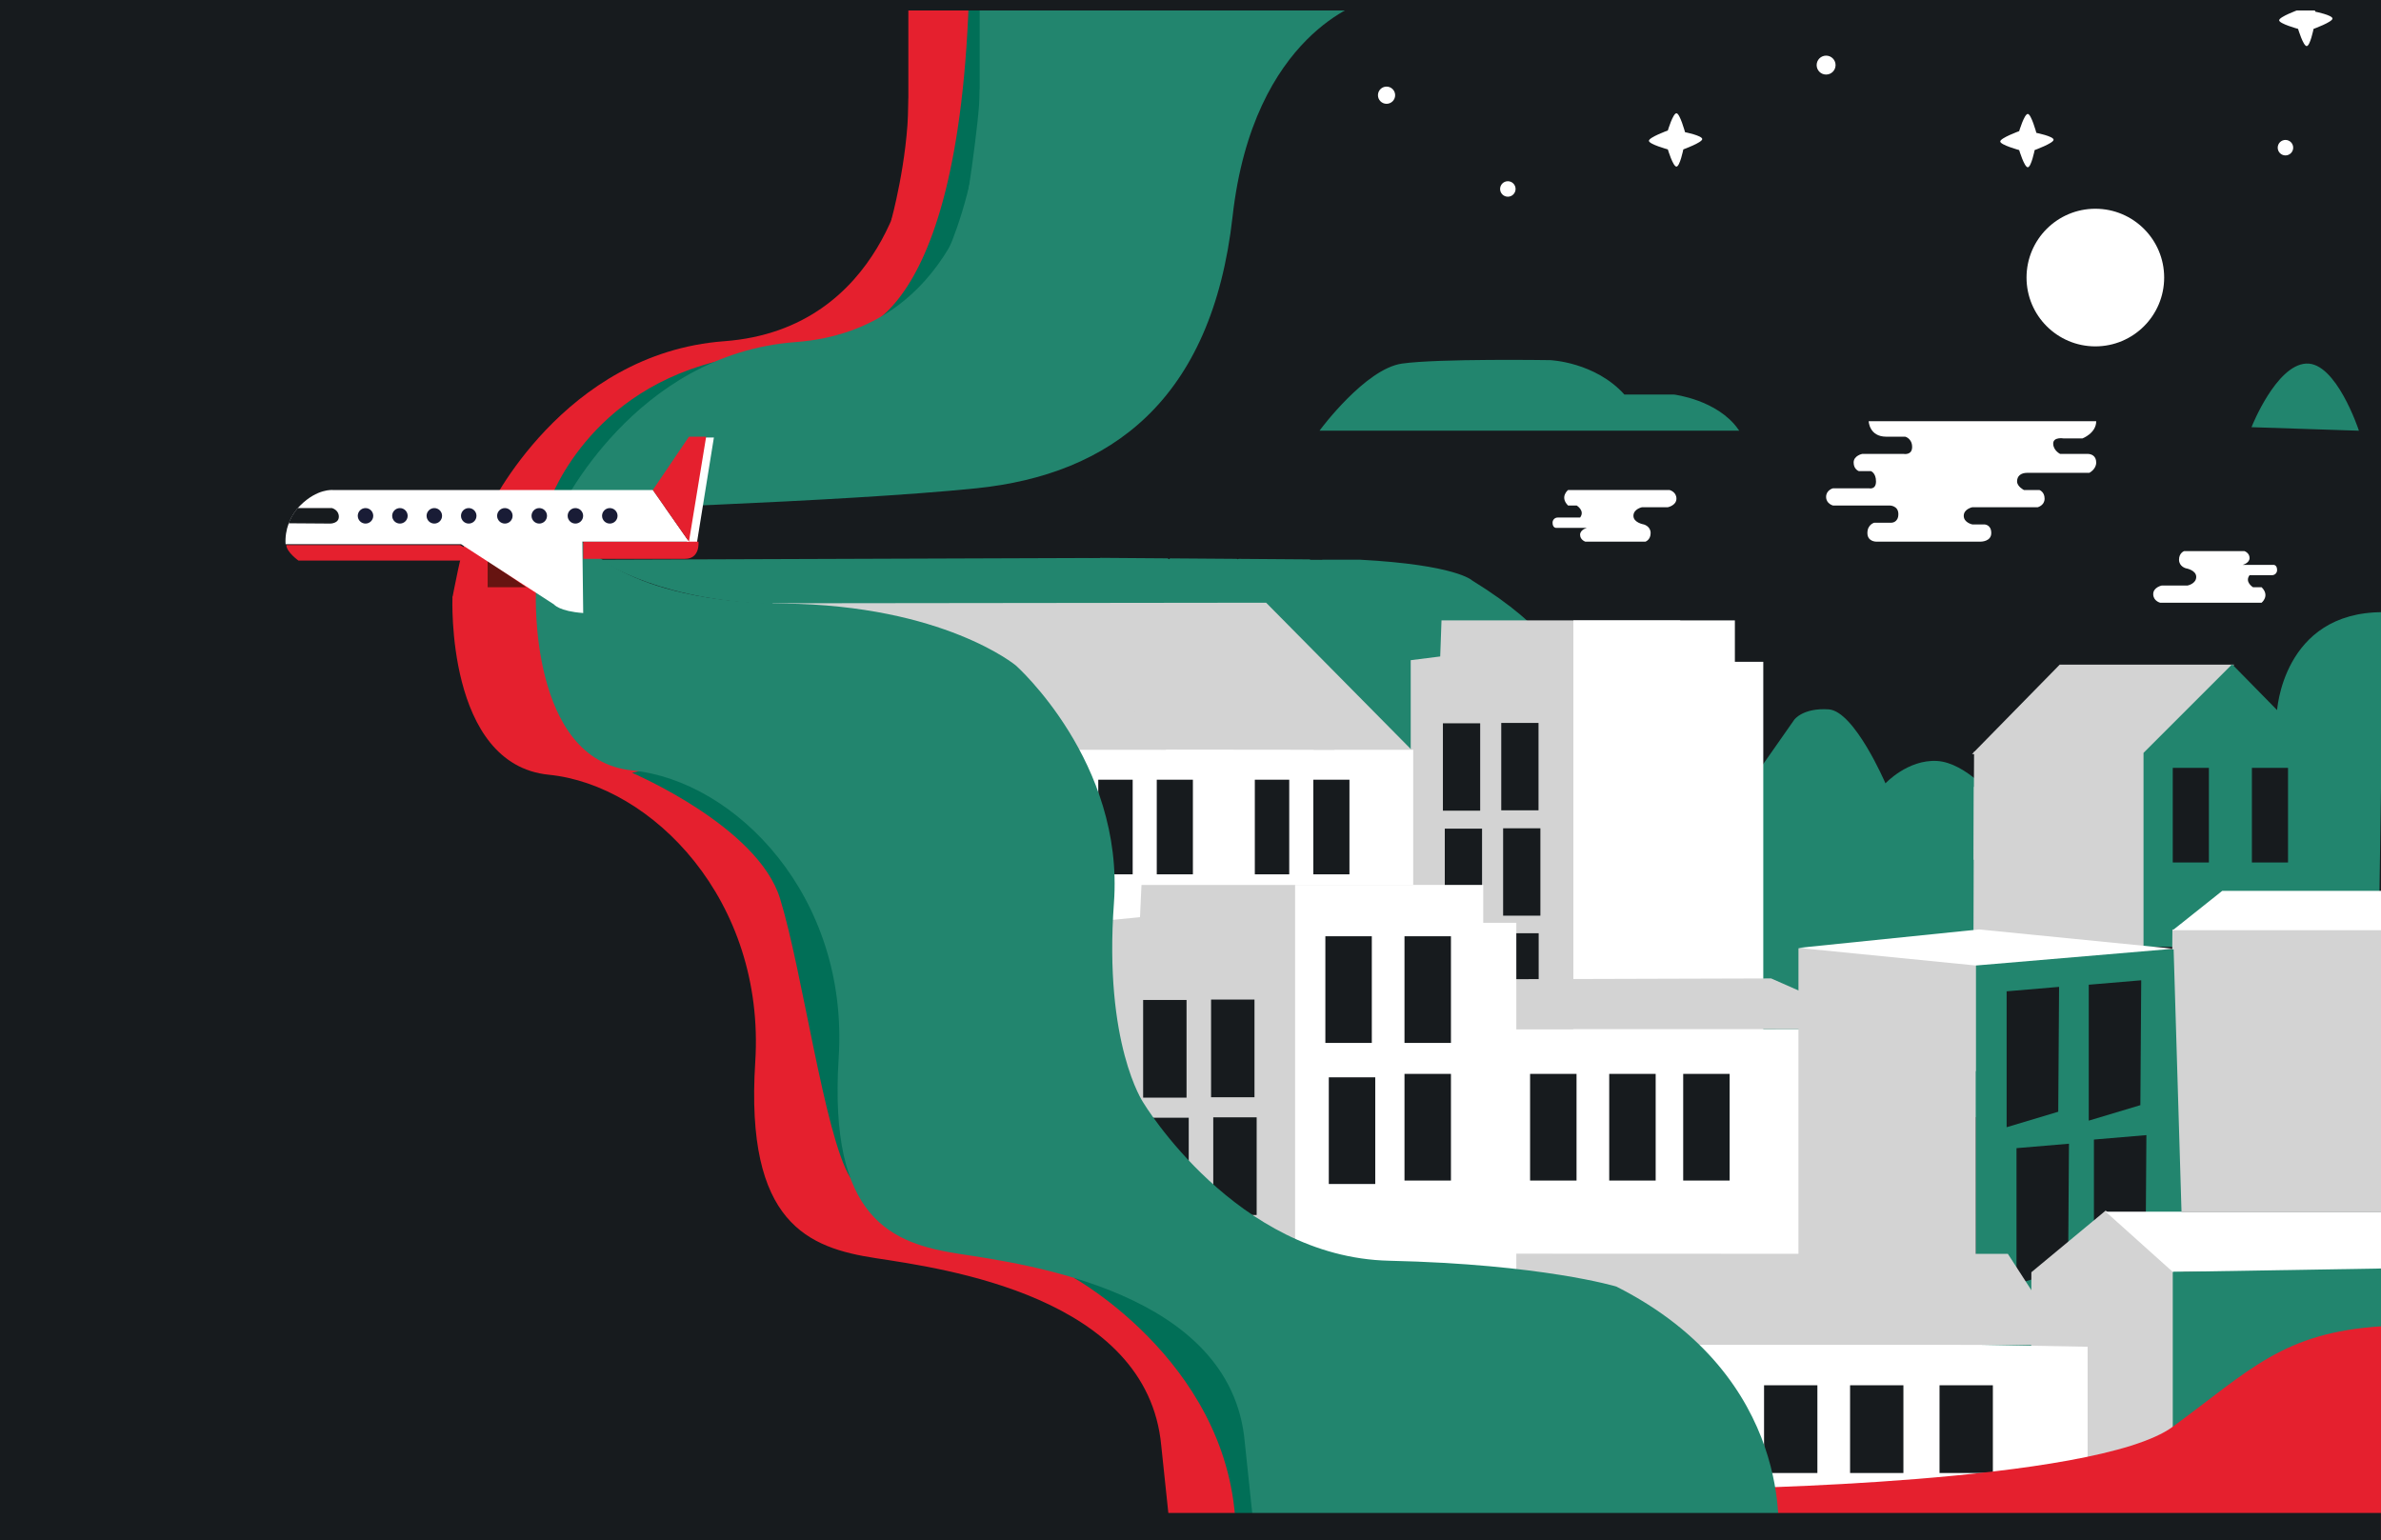
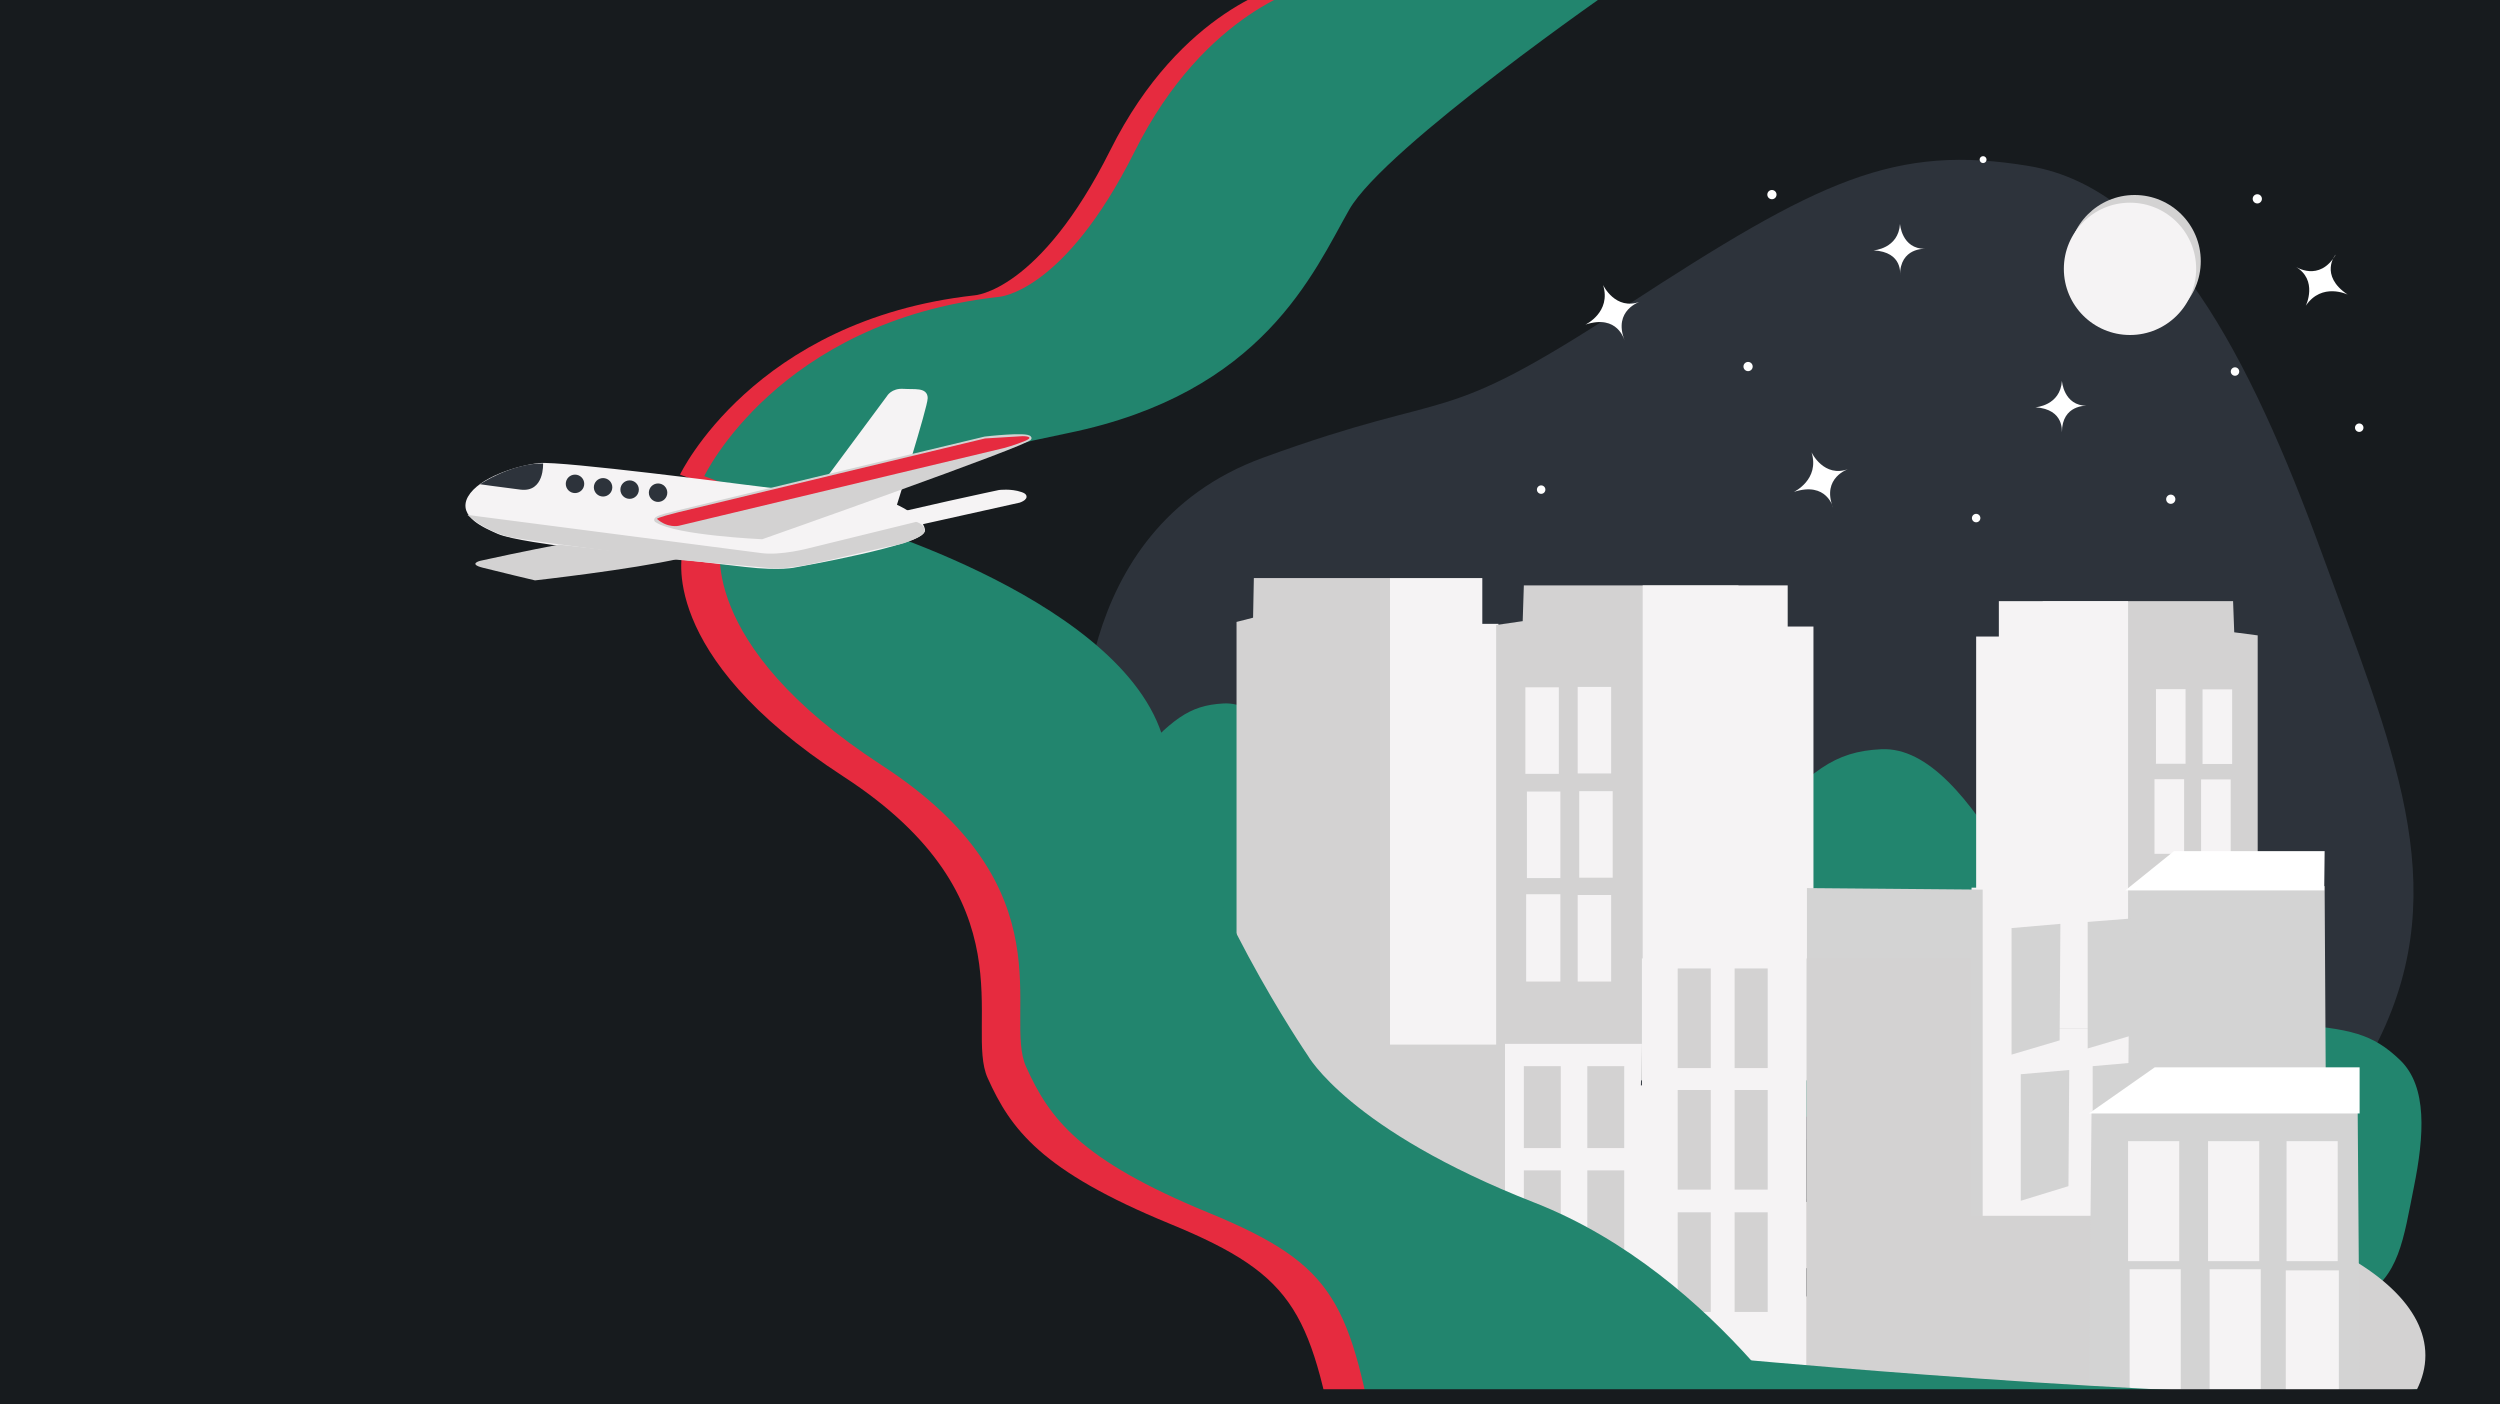
- <svg xmlns="http://www.w3.org/2000/svg" id="Laag_1" data-name="Laag 1" viewBox="0 0 1384 895">
-   <defs>
-     <style>.cls-1,.cls-3{fill:#22856e;}.cls-10,.cls-2{fill:#171b1e;}.cls-3{stroke:#22856e;}.cls-10,.cls-3,.cls-8,.cls-9{stroke-miterlimit:10;}.cls-4,.cls-8{fill:#d3d3d3;}.cls-5,.cls-9{fill:#fff;}.cls-6{fill:#e5202e;}.cls-7{fill:#016f57;}.cls-8{stroke:#d3d3d3;}.cls-9{stroke:#fff;}.cls-10{stroke:#171b1e;}.cls-11{fill:#661411;}.cls-12{fill:#191c36;}</style>
-   </defs>
-   <path class="cls-1" d="M721,60.34s-.89,21.78,52.56,21.39S1122,81.34,1122,81.34s32-37.32,98-38.16,89,42.16,89,42.16h73v76h-79s-10.5-70.5-80.5-71.5-83,72-83,72-401-3.48-447,10.76Z" />
-   <rect class="cls-2" width="1384.46" height="896.84" />
-   <path class="cls-1" d="M1004.46,473.34l38.5-55s5-7,20-6,33,43,33,43,13-14,30-13,34,22,34,22V650.53L987,633.34Z" />
-   <path class="cls-3" d="M350.78,325.84s33.68,24,104.68,25,281,0,281,0l86,87,31-32v-19l53-1s-4-19-51-48c0,0-9-9-65-12h-29l-21-20-21,20-20-20-20,20-20-20-20,19Z" />
-   <polygon class="cls-4" points="820 383.75 820 651.23 976.64 651.23 976.64 388.48 976.64 385.31 976.64 360.62 837.9 360.62 837.15 381.59 820 383.75" />
-   <polygon class="cls-5" points="914.55 360.62 1008.43 360.62 1008.43 384.69 1024.94 384.69 1024.94 651.23 914.55 651.23 914.55 360.62" />
-   <rect class="cls-2" x="838.72" y="420.44" width="21.66" height="50.79" />
-   <rect class="cls-2" x="872.63" y="420.23" width="21.66" height="50.79" />
-   <rect class="cls-2" x="839.81" y="481.68" width="21.66" height="50.79" />
-   <rect class="cls-2" x="873.72" y="481.47" width="21.66" height="50.79" />
-   <rect class="cls-2" x="838.81" y="542.68" width="21.66" height="50.79" />
-   <rect class="cls-2" x="872.72" y="542.47" width="21.66" height="50.79" />
-   <path class="cls-3" d="M1324,413.85s3-57.51,61-57.51l-3,203.5-40-30.5Z" />
-   <path class="cls-5" d="M1086.21,244.84s.25,9,10.25,9h11s4,1,4,6-5,4-5,4h-24s-5,1-5,5,3,5,3,5h7s3,1,3,6-4,4-4,4h-21s-4,1-4,5,4,5,4,5h33s5,0,5,5-4,5-4,5h-10s-4,1-4,6,5,5,5,5h61s6,0,6-5-4-5-4-5h-7s-5-1-5-5,5-5,5-5h38s4-1,4-5-3-5-3-5h-9s-4-2-4-5,2-5,6-5h36s4-2,4-6-3-5-5-5h-16s-4-2-4-6,6-3,6-3h11s8-3,8-10Z" />
-   <path class="cls-5" d="M942.46,314.84h14s3-1,3-5-4-5-4-5-6-1-6-5,5-5,5-5h15s5-1,5-5-4-5-4-5h-59s-5,4,0,9h5s5,3,2,7h-13a2.94,2.94,0,0,0-3,3c0,3,2,3,2,3h18s-4,1-4,4,3,4,3,4Z" />
-   <path class="cls-5" d="M1283.6,320.34h-14s-3,1-3,5,4,5,4,5,6,1,6,5-5,5-5,5h-15s-5,1-5,5,4,5,4,5h59s5-4,0-9h-5s-5-3-2-7h13a2.94,2.94,0,0,0,3-3c0-3-2-3-2-3h-18s4-1,4-4-3-4-3-4Z" />
-   <circle class="cls-5" cx="1217.96" cy="161.34" r="40" />
-   <path class="cls-3" d="M768,249.84s26-35,47-38,86-2,86-2,26,1,43,20h29s25,3,37,20Z" />
-   <path class="cls-3" d="M1309.46,247.84s14-35,31-36,30,38,30,38Z" />
-   <path class="cls-5" d="M1173.68,76.23s3-10,5-10,5,11,5,11,10,2,10,4-11,6-11,6-2,10-4,10-5-10-5-10-11-3-11-5S1173.68,76.23,1173.68,76.23Z" />
-   <path class="cls-5" d="M1335.8,5.79s3-10,5-10,5,11,5,11,10,2,10,4-11,6-11,6-2,10-4,10-5-10-5-10-11-3-11-5S1335.8,5.79,1335.8,5.79Z" />
-   <circle class="cls-5" cx="805.96" cy="55.34" r="5" />
-   <circle class="cls-5" cx="1061.46" cy="37.84" r="5.5" />
-   <ellipse class="cls-2" cx="721.96" cy="427.84" rx="8" ry="8.5" />
-   <ellipse class="cls-2" cx="1072.96" cy="770.84" rx="8" ry="8.5" />
-   <ellipse class="cls-2" cx="999.96" cy="621.84" rx="8" ry="8.5" />
-   <rect class="cls-2" x="897.96" y="656.34" width="20" height="55" />
-   <rect class="cls-2" x="939.96" y="656.34" width="20" height="55" />
-   <rect class="cls-2" x="980.96" y="656.34" width="20" height="55" />
-   <rect class="cls-2" x="1017.96" y="656.34" width="20" height="55" />
-   <path class="cls-6" d="M284,296.34s43-91,137-98,107-103,107-103V.34H752s-65,18-77,125-71,150-149,158S284,296.34,284,296.34Z" />
-   <path class="cls-6" d="M518,128.25s9.58-34.51,10-67.76,13.43,20.74,13.43,20.74l-14,52Z" />
-   <path class="cls-7" d="M486.77,194.69S555.92,203.44,563.15.34l21.06,1.3S605.15,178.15,486.77,194.69Z" />
-   <path class="cls-7" d="M318,295.17s19.58-64.48,97-84.71-15.57,56.77-15.57,56.77l-56,33Z" />
-   <path class="cls-1" d="M325.46,296.84s43-91,137-98,107-103,107-103V.84h224s-65,18-77,125-71,150-149,158S325.46,296.84,325.46,296.84Z" />
-   <path class="cls-1" d="M560.65,126s8.89-56.48,8.81-72.6,23.93,56.88,23.93,56.88l-23,43Z" />
-   <path class="cls-1" d="M549.67,148.84s11.87-24.31,17.76-61.2,37.75,71.21,37.75,71.21Z" />
-   <rect class="cls-2" x="1287.96" y="767.34" width="20" height="55" />
-   <rect class="cls-2" x="1329.96" y="767.34" width="20" height="55" />
-   <rect class="cls-2" x="1363.96" y="767.34" width="20" height="55" />
-   <path class="cls-5" d="M969.46,75.84s3-10,5-10,5,11,5,11,10,2,10,4-11,6-11,6-2,10-4,10-5-10-5-10-11-3-11-5S969.46,75.84,969.46,75.84Z" />
-   <circle class="cls-5" cx="876.46" cy="109.84" r="4.5" />
-   <circle class="cls-5" cx="1328.46" cy="85.84" r="4.5" />
-   <polygon class="cls-5" points="871.56 598.26 1099.39 598.23 1099.39 743.23 872.65 741.04 871.56 598.26" />
-   <polygon class="cls-4" points="1096.39 598.23 1029.52 568.74 863.39 569.23 868.39 598.23 1096.39 598.23" />
-   <polygon class="cls-8" points="1147.87 458.09 1147.39 622.23 1247.39 613.23 1246.46 496.71 1147.87 458.09" />
-   <polygon class="cls-8" points="1147.69 499.34 1147.96 437.34 1246.96 437.34 1246.96 529.34 1147.69 499.34" />
-   <polygon class="cls-8" points="1147.46 437.84 1197.46 386.84 1297.46 386.84 1246.46 436.84 1147.46 437.84" />
-   <polygon class="cls-3" points="1297.46 386.84 1349.46 439.84 1349.46 549.84 1246.46 549.84 1246.46 437.84 1297.46 386.84" />
-   <rect class="cls-2" x="1262.96" y="446.34" width="21" height="55" />
-   <rect class="cls-2" x="1308.96" y="446.34" width="21" height="55" />
-   <polygon class="cls-4" points="1262.75 540.26 1384.45 540.16 1385.39 704.23 1261.39 704.23 1262.75 540.26" />
-   <polygon class="cls-9" points="1264.39 540.23 1291.89 518.34 1384.46 518.34 1384.39 540.23 1264.39 540.23" />
-   <polygon class="cls-1" points="1148.46 551.84 1148.46 789.84 1270.46 784.84 1263.46 551.84 1148.46 551.84" />
-   <polygon class="cls-4" points="1045.39 551.23 1148.39 552.23 1148.46 763.34 1045.39 745.23 1045.39 551.23" />
-   <polygon class="cls-5" points="1148.5 561.23 1263.39 551.48 1150.32 540.26 1045.39 550.99 1148.5 561.23" />
-   <polyline class="cls-2" points="1166.39 576.23 1196.88 573.65 1196.39 646.23 1166.39 655.23 1166.39 578.07" />
-   <polyline class="cls-2" points="1214.13 572.4 1244.63 569.82 1244.13 642.4 1214.13 651.4 1214.13 574.24" />
-   <polyline class="cls-2" points="1172.13 667.4 1202.63 664.82 1202.13 737.4 1172.13 746.4 1172.13 669.24" />
-   <polyline class="cls-2" points="1217.13 662.4 1247.63 659.82 1247.13 732.4 1217.13 741.4 1217.13 664.24" />
-   <rect class="cls-2" x="664.58" y="717.89" width="25.23" height="56.78" />
-   <rect class="cls-2" x="704.07" y="717.66" width="25.23" height="56.78" />
-   <rect class="cls-2" x="889.39" y="624.23" width="27" height="62" />
-   <rect class="cls-2" x="935.39" y="624.23" width="27" height="62" />
-   <rect class="cls-2" x="978.39" y="624.23" width="27" height="62" />
-   <polygon class="cls-8" points="1184.96 854.34 1191.96 854.34 1262.96 851.34 1262.96 739.34 1223.96 704.34 1181.27 739.76 1180.96 856.34 1184.96 854.34" />
-   <polygon class="cls-5" points="1384.46 737.34 1384.46 704.34 1223.96 704.34 1262.96 739.34 1384.96 739.34 1384.46 737.34" />
-   <polygon class="cls-1" points="1262.96 739.34 1262.96 851.34 1384.96 851.34 1384.96 737.34 1262.96 739.34" />
-   <polygon class="cls-9" points="1105.96 781.34 1071.96 744.34 1033.96 781.34 919.27 783.34 918.96 865.34 1212.96 865.34 1212.96 783.34 1105.96 781.34" />
-   <polygon class="cls-8" points="1036.39 781.23 1135.03 781.23 1184.63 781.34 1200.39 781.23 1166.84 729.34 875.39 729.23 884.39 781.23 1036.39 781.23" />
-   <rect class="cls-2" x="1025.39" y="805.23" width="31" height="51" />
-   <rect class="cls-2" x="1075.39" y="805.23" width="31" height="51" />
-   <rect class="cls-2" x="1127.39" y="805.23" width="31" height="51" />
-   <path class="cls-6" d="M998.62,894.57V865.34s219.34-3,264.34-36,64-54.79,121.5-58.4l-.5,124.4Z" />
-   <polygon class="cls-4" points="677.39 436.23 776.45 436.34 710.39 379.23 628.39 387.23 677.39 436.23" />
-   <polygon class="cls-4" points="553.96 437.34 448.83 350.68 735.96 350.34 821.96 437.34 553.96 437.34" />
-   <polygon class="cls-5" points="821.46 559.84 553.96 559.84 553.96 435.84 677.7 435.84 720.12 401.84 763.72 435.84 821.46 435.84 821.46 559.84" />
-   <rect class="cls-2" x="582.39" y="408.23" width="20" height="55" />
-   <rect class="cls-2" x="582.39" y="485.23" width="20" height="55" />
-   <rect class="cls-2" x="672.39" y="453.23" width="21" height="55" />
-   <rect class="cls-2" x="638.39" y="453.23" width="20" height="55" />
-   <polygon class="cls-4" points="642.66 535.08 642.66 774.23 825.12 774.23 825.12 539.31 825.12 536.48 825.12 514.39 663.51 514.39 662.64 533.14 642.66 535.08" />
-   <polygon class="cls-5" points="752.79 514.39 862.16 514.39 862.16 536.42 881.39 536.42 881.39 780.23 752.79 780.23 752.79 514.39" />
-   <rect class="cls-2" x="664.47" y="581.26" width="25.23" height="56.78" />
-   <rect class="cls-2" x="703.96" y="581.03" width="25.23" height="56.78" />
-   <rect class="cls-2" x="665.74" y="649.71" width="25.23" height="56.78" />
-   <rect class="cls-2" x="705.23" y="649.48" width="25.23" height="56.78" />
-   <rect class="cls-2" x="770.39" y="544.23" width="27" height="62" />
-   <rect class="cls-2" x="816.39" y="544.23" width="27" height="62" />
-   <rect class="cls-2" x="772.39" y="626.23" width="27" height="62" />
-   <rect class="cls-2" x="816.39" y="624.23" width="27" height="62" />
-   <path class="cls-6" d="M263,347.06s-4,97.28,56,103.28,126,73,120,167,31,108,70,114,158,22,166,109l6,57H985s11-94-94-147c0,0-43-13-132-15s-143-92-143-92-23-34-17-116-57-138-57-138-42-35-135-36-117-36-117-36Z" />
-   <path class="cls-6" d="M263,347.34s6-32,8-33,40,9,40,9l-13,33Z" />
-   <path class="cls-7" d="M367.39,449.23s73,31,86,73,25.84,137.51,40.67,162,44.83-150.51,44.83-150.51l-117-98Z" />
-   <path class="cls-7" d="M624.12,742.75s95.27,52.48,94.27,152.48l24.57-.39,2.43-100.61-81-59Z" />
-   <path class="cls-1" d="M311.5,344.56s-4,97.28,56,103.28,126,73,120,167,31,108,70,114,158,22,166,109l6,57h304s11-94-94-147c0,0-43-13-132-15s-143-92-143-92-23-34-17-116-57-138-57-138-42-35-135-36-117-36-117-36Z" />
-   <polygon class="cls-8" points="675.39 435.23 774.45 435.34 714.58 381.7 650.39 399.99 675.39 435.23" />
-   <rect class="cls-2" x="763.39" y="453.23" width="21" height="55" />
-   <rect class="cls-2" x="729.39" y="453.23" width="20" height="55" />
-   <polygon class="cls-10" points="633.21 323.73 767.96 324.71 755.39 290.11 628.39 277.11 633.21 323.73" />
-   <rect class="cls-2" x="665.74" y="879.45" width="718.22" height="17.89" />
-   <rect class="cls-2" y="-32.04" width="1385.39" height="38.13" />
-   <path class="cls-6" d="M173.46,325.84s-7-5-7-9h101l15.71,9.36.29,14.64h-10v-15Z" />
-   <polygon class="cls-11" points="305.76 341.34 283.46 341.34 283.46 325.84 305.76 341.34" />
-   <polygon class="cls-5" points="409.96 254.34 414.96 254.34 404.96 316.34 398.96 317.34 409.96 254.34" />
-   <path class="cls-6" d="M339,324.84v-10h67s1.11,10-7.81,10Z" />
-   <path class="cls-5" d="M166,316.34H268l54,35s3,4,17,5l-.5-41.5h62l-21-30h-186s-9-1-19,9A29.27,29.27,0,0,0,166,316.34Z" />
-   <path class="cls-2" d="M167.8,304.17l24.16.17s5,0,5-4-4-5-4-5H173.07A27.94,27.94,0,0,0,167.8,304.17Z" />
-   <circle class="cls-12" cx="212.46" cy="299.84" r="4.5" />
-   <circle class="cls-12" cx="232.46" cy="299.84" r="4.5" />
-   <circle class="cls-12" cx="252.46" cy="299.84" r="4.5" />
-   <circle class="cls-12" cx="272.46" cy="299.84" r="4.5" />
-   <circle class="cls-12" cx="293.46" cy="299.84" r="4.5" />
-   <circle class="cls-12" cx="313.46" cy="299.84" r="4.5" />
-   <circle class="cls-12" cx="334.46" cy="299.84" r="4.5" />
-   <circle class="cls-12" cx="354.46" cy="299.84" r="4.5" />
-   <polygon class="cls-6" points="379.46 284.84 400.46 253.84 410.46 253.84 400.46 314.84 379.46 284.84" />
+ <svg xmlns="http://www.w3.org/2000/svg" version="1.1" id="Laag_1" x="0px" y="0px" viewBox="0 0 650 365" style="enable-background:new 0 0 650 365;" xml:space="preserve">
+   <style type="text/css">
+ 	.st0{fill:#171B1E;}
+ 	.st1{fill:#2D333B;}
+ 	.st2{fill:#22856E;}
+ 	.st3{fill:#D3D2D2;}
+ 	.st4{fill:#E62B3F;}
+ 	.st5{fill:#FFFFFF;}
+ 	.st6{fill:#F5F3F4;}
+ 	.st7{fill:#D3D3D3;}
+ 	.st8{fill:#FFFFFF;stroke:#FFFFFF;stroke-miterlimit:10;}
+ 	.st9{fill:#F5F3F4;stroke:#F5F3F4;stroke-miterlimit:10;}
+ 	.st10{fill:#D3D2D2;stroke:#D3D2D2;stroke-miterlimit:10;}
+ </style>
+   <rect y="-0.4" class="st0" width="650" height="365.8" />
+   <path class="st1" d="M281.6,198c0,0-4.8-60.2,46.8-79s44-6.6,94.3-39.4s69.9-42.3,105-36.4s57.5,50,75.9,100.4  c18.3,50.3,34.7,86.4,14.9,126.7c-19.8,40.3-76.4,29.3-76.4,29.3S302.7,305.5,281.6,198z" />
+   <path class="st2" d="M547.2,267.9c0,0,7-13.3,21.3-8.8c14.3,4.5,10.9,5.8,26.7,7.1c15.9,1.3,21.6,2.5,28.8,9.4  c7.2,6.9,6.3,19.7,3.6,33.1c-2.7,13.4-3.8,23.5-13.8,28.7c-10,5.2-21.3-6.3-21.3-6.3S537.4,293.6,547.2,267.9z" />
+   <ellipse class="st3" cx="519.4" cy="352.4" rx="111.2" ry="44.6" />
+   <path class="st4" d="M176.8,123.4c0,0,19.1-40.2,76.5-46.6c0,0,16.9-0.8,35.4-37.8S334.2-4,334.2-4h80.3c0,0-60.6,41.9-69.9,58.2  s-22.3,47.7-73.1,58.1s-69.3,20.7-69.3,20.7L176.8,123.4z" />
+   <path class="st2" d="M183.1,123.8c0,0,19.1-40.2,76.5-46.6c0,0,16.9-0.8,35.4-37.8c18.5-37,45.4-43.1,45.4-43.1h80.3  c0,0-60.6,41.9-69.9,58.2s-22.3,47.7-73.1,58.1s-69.3,20.7-69.3,20.7L183.1,123.8z" />
+   <circle class="st3" cx="555" cy="67.9" r="17.2" />
+   <circle class="st5" cx="564.4" cy="129.8" r="1.2" />
+   <circle class="st5" cx="454.5" cy="95.3" r="1.2" />
+   <ellipse class="st0" cx="469.5" cy="333.4" rx="3.4" ry="3.7" />
+   <ellipse class="st0" cx="438" cy="269.3" rx="3.4" ry="3.7" />
+   <circle class="st5" cx="515.6" cy="41.5" r="0.9" />
+   <circle class="st5" cx="513.8" cy="134.7" r="1.1" />
+   <rect x="321.5" y="196.6" class="st0" width="8.6" height="23.7" />
+   <circle class="st6" cx="553.8" cy="69.9" r="17.2" />
+   <path class="st2" d="M417.8,268.7c0,0-6.2-21,9.8-31.6s14.3-5.7,28.8-21.3c14.5-15.5,20.4-20.4,32.7-21  c12.3-0.6,23.2,13.3,33.1,29.7c10,16.4,18.2,28,14.6,43.8c-3.6,15.8-23.6,16.3-23.6,16.3S433.1,305.2,417.8,268.7z" />
+   <path class="st2" d="M265.2,238.8c0,0-4.6-15.9,7.3-23.9c11.9-8.1,10.6-4.3,21.4-16.1s15.1-15.4,24.2-15.9s17.2,10.1,24.6,22.5  c7.4,12.4,13.5,21.2,10.8,33.1c-2.7,12-17.5,12.3-17.5,12.3S276.5,266.4,265.2,238.8z" />
+   <circle class="st5" cx="400.7" cy="127.3" r="1.1" />
+   <circle class="st5" cx="581.1" cy="96.6" r="1.1" />
+   <polygon class="st2" points="419,317.2 459.6,327.5 457.6,335 421.1,327.3 " />
+   <circle class="st5" cx="460.7" cy="50.6" r="1.2" />
+   <circle class="st5" cx="586.9" cy="51.7" r="1.2" />
+   <circle class="st5" cx="613.4" cy="111.2" r="1.1" />
+   <g>
+     <g>
+       <g>
+         <polygon class="st6" points="512.6,230.8 512.6,319.6 563.3,317.7 560.4,230.8    " />
+         <g>
+           <polygon class="st3" points="321.5,161.7 321.5,293.9 361.4,293.9 361.4,164 361.4,162.5 361.4,150.3 326,150.3 325.8,160.6           " />
+           <polygon class="st6" points="361.4,150.3 385.4,150.3 385.4,162.2 389.6,162.2 389.6,293.9 361.4,293.9     " />
+           <g>
+             <polygon class="st3" points="587,165.2 587,267.4 531.1,267.4 531.1,167 531.1,165.8 531.1,156.3 580.6,156.3 580.9,164.4             " />
+             <polygon class="st6" points="553.3,156.3 519.7,156.3 519.7,165.5 513.8,165.5 513.8,267.4 553.3,267.4      " />
+             <rect x="572.6" y="179.2" transform="matrix(-1 -1.224647e-16 1.224647e-16 -1 1152.96 377.8321)" class="st6" width="7.7" height="19.4" />
+             <rect x="560.5" y="179.1" transform="matrix(-1 -1.224647e-16 1.224647e-16 -1 1128.746 377.6749)" class="st6" width="7.7" height="19.4" />
+             <rect x="572.2" y="202.6" transform="matrix(-1 -1.224647e-16 1.224647e-16 -1 1152.182 424.6482)" class="st6" width="7.7" height="19.4" />
+             <rect x="560.1" y="202.5" transform="matrix(-1 -1.224647e-16 1.224647e-16 -1 1127.968 424.491)" class="st6" width="7.7" height="19.4" />
+             <rect x="560.5" y="225.9" transform="matrix(-1 -1.224647e-16 1.224647e-16 -1 1128.682 471.126)" class="st6" width="7.7" height="19.4" />
+           </g>
+           <g>
+             <polygon class="st3" points="389,162.5 389,280.9 452,280.9 452,164.6 452,163.1 452,152.2 396.2,152.2 395.9,161.5      " />
+             <polygon class="st6" points="427.1,152.2 464.8,152.2 464.8,162.9 471.5,162.9 471.5,280.9 427.1,280.9      " />
+             <rect x="396.6" y="178.7" class="st6" width="8.7" height="22.5" />
+             <rect x="410.2" y="178.6" class="st6" width="8.7" height="22.5" />
+             <rect x="397" y="205.8" class="st6" width="8.7" height="22.5" />
+             <rect x="410.6" y="205.7" class="st6" width="8.7" height="22.5" />
+             <rect x="410.2" y="232.7" class="st6" width="8.7" height="22.5" />
+           </g>
+           <polygon class="st7" points="553.8,230.4 604.4,230.4 604.8,298.7 553.2,298.7     " />
+           <polygon class="st8" points="554,231 565.4,221.8 603.9,221.8 603.8,231     " />
+           <polygon class="st7" points="469.8,230.9 515.5,231.3 515.5,319.2 469.8,311.7     " />
+           <polyline class="st7" points="523,241.3 535.7,240.2 535.5,270.5 523,274.2 523,242.1     " />
+           <polyline class="st7" points="542.8,239.7 555.5,238.7 555.3,268.9 542.8,272.6 542.8,240.5     " />
+           <polyline class="st7" points="525.4,279.3 538,278.2 537.8,308.4 525.4,312.2 525.4,280     " />
+           <polyline class="st7" points="544.1,277.2 556.7,276.1 556.5,306.3 544.1,310.1 544.1,278     " />
+           <g>
+             <g>
+               <polygon class="st6" points="361.4,282.2 426.9,282.2 426.9,249.2 469.7,249.2 469.7,365.5 361.4,365.5       " />
+               <polygon class="st3" points="469.7,249.2 512.6,249.2 512.6,316.1 546.8,316.1 546.8,367.9 469.7,365.5       " />
+             </g>
+             <polygon class="st3" points="360.3,303.3 360.3,276.2 356.8,276.2 356.8,271.6 391.3,271.6 391.3,365 360.7,365      " />
+             <rect x="436.2" y="251.8" class="st3" width="8.6" height="25.9" />
+             <rect x="451" y="251.8" class="st3" width="8.6" height="25.9" />
+             <rect x="436.2" y="283.4" class="st3" width="8.6" height="25.9" />
+             <rect x="451" y="283.4" class="st3" width="8.6" height="25.9" />
+             <rect x="436.2" y="315.2" class="st3" width="8.6" height="25.9" />
+             <rect x="451" y="315.2" class="st3" width="8.6" height="25.9" />
+             <polygon class="st6" points="391.3,271.4 426.9,271.4 426.6,283.5 391.3,283.5      " />
+             <rect x="396.2" y="277.2" class="st3" width="9.6" height="21.3" />
+             <rect x="412.7" y="277.2" class="st3" width="9.6" height="21.3" />
+             <rect x="396.2" y="304.3" class="st3" width="9.6" height="21.3" />
+             <rect x="412.7" y="304.3" class="st3" width="9.6" height="21.3" />
+             <rect x="395.7" y="331.4" class="st3" width="9.6" height="21.3" />
+             <rect x="412.1" y="331.4" class="st3" width="9.6" height="21.3" />
+           </g>
+           <polygon class="st7" points="543.8,289 613,289 613.6,371.5 543,371.5     " />
+           <polygon class="st8" points="544.7,289 560.4,278 613,278 613,289     " />
+           <rect x="553.3" y="296.7" class="st6" width="13.3" height="31.2" />
+           <rect x="574.1" y="296.7" class="st6" width="13.3" height="31.2" />
+           <rect x="594.5" y="296.7" class="st6" width="13.3" height="31.2" />
+           <rect x="553.7" y="330" class="st6" width="13.3" height="31.2" />
+           <rect x="574.5" y="330" class="st6" width="13.3" height="31.2" />
+         </g>
+       </g>
+       <rect x="594.3" y="330.3" class="st6" width="13.8" height="31.1" />
+     </g>
+     <rect x="396.8" y="232.5" class="st6" width="8.9" height="22.7" />
+   </g>
+   <path class="st4" d="M177.5,143.3c0,0-7.3,26.7,41.8,58.6s31.4,65,37.5,78.4c6,13.3,13.8,24.1,47.4,37.9s36.8,23.3,44.5,65.9H466  c0,0-28.7-49.6-77-68.5c-48.3-18.9-59-38.3-59-38.3s-28.9-42.2-37-80.1c-8.2-37.9-82.9-59.1-82.9-59.1L177.5,143.3z" />
+   <path class="st2" d="M187.5,140.4c0,0-7.3,26.7,41.8,58.6s31.4,65,37.5,78.4c6,13.3,13.8,24.1,47.4,37.9  c33.6,13.8,36.8,23.3,44.5,65.9H476c0,0-28.7-49.6-77-68.5s-59-38.3-59-38.3s-28.9-42.2-37-80.1c-8.2-37.9-82.9-59.1-82.9-59.1  L187.5,140.4z" />
+   <path class="st2" d="M455.3,353.7c0,0,138.5,12.7,173.1,7.5c0,0-1.9,3.8-3.9,5.8l-129.9,19.7L451,363.1L455.3,353.7z" />
+   <g>
+     <path class="st9" d="M212.1,128.8l18.9-25.5c0,0,1-1.9,3.9-1.7c2.9,0.2,5.8-0.4,5.8,1.9c0,2.2-8.1,28-8.1,28s7,3,7.4,6.3   c0.4,3.3-33.1,9.2-33.1,9.2s-3.8,1-13.2-0.1c-9.3-1.1-48.3-5.5-48.3-5.5s-12.7-1.6-15.9-3.1c-3.3-1.5-10-4.2-7.4-8.9   c2.7-4.8,12.5-7.9,18.1-8.5s53.3,5.6,53.3,5.6L212.1,128.8z" />
+     <path class="st3" d="M145.3,141.6c0,0-9.1,1.7-20.4,4.2c0,0-3.3,0.8,0.6,1.8c3.9,1,13.6,3.3,13.6,3.3s25-2.8,37.8-5.7L145.3,141.6z   " />
+     <path class="st9" d="M265,130.2c0,0,2.9-1,0.4-1.8c-2.6-0.9-5.6-0.5-5.6-0.5s-24,5.1-33.6,7.7c0,0-2.2,0.4,0.8,1.3   c3,0.9,4.3,0.8,4.3,0.8L265,130.2z" />
+     <path class="st10" d="M198.1,139.7c0,0-22.1-1-27.3-4.3c0,0-1.2-0.4,1.9-1.3c3.1-0.9,83.4-20.1,83.4-20.1s11.2-1.3,11.6-0.1   C268.3,115,198.1,139.7,198.1,139.7z" />
+     <path class="st4" d="M261,116.5l-84.5,20.2c0,0-2.9,0.7-5.7-1.8c0,0-0.1-0.3,5.5-1.7c5.7-1.4,79.8-19.2,79.8-19.2l9.8-0.6   c0,0,3.4,0,0.7,1.2C264,115.7,261,116.5,261,116.5z" />
+     <path class="st10" d="M238.2,136.2l-27.7,6.8c0,0-7.4,2-12.6,1.3c-5.2-0.7-74.7-9.7-74.7-9.7s4.5,3.7,10.3,4.7   c5.9,1.1,43.3,5.8,43.3,5.8l24.5,2.2c0,0,2.4,0.2,8.9-1c6.4-1.3,20.1-4.7,22.4-5c2.3-0.3,7.8-2.4,7.3-3.6   C239.6,136.6,238.2,136.2,238.2,136.2z" />
+     <circle class="st1" cx="171.1" cy="128.1" r="2.4" />
+     <circle class="st1" cx="163.7" cy="127.3" r="2.4" />
+     <circle class="st1" cx="156.8" cy="126.7" r="2.4" />
+     <circle class="st1" cx="149.5" cy="125.8" r="2.4" />
+     <path class="st1" d="M141.2,120.5c0,0,0.4,7.6-5.9,6.8c-6.4-0.8-10.5-1.4-10.5-1.4S133,120.4,141.2,120.5z" />
+   </g>
+   <path class="st5" d="M466.4,127.9c0,0,6.8-3.2,4.6-10.3c0,0,3.2,6.8,9.7,4.3c0,0-7.2,2.2-4.1,10.1C476.6,132,475,125.1,466.4,127.9z  " />
+   <path class="st5" d="M412.2,84.4c0,0,6.8-3.2,4.6-10.3c0,0,3.2,6.8,9.7,4.3c0,0-7.2,2.2-4.1,10.1C422.3,88.5,420.7,81.6,412.2,84.4z  " />
+   <path class="st5" d="M487.1,65.1c0,0,6.5-0.4,6.9-6.9c0,0,0.4,6.5,6.5,6.5c0,0-6.5-0.4-6.5,6.9C494,71.5,494.9,65.5,487.1,65.1z" />
+   <path class="st5" d="M529.2,105.9c0,0,6.5-0.4,6.9-6.9c0,0,0.4,6.5,6.5,6.5c0,0-6.5-0.4-6.5,6.9C536,112.4,536.9,106.4,529.2,105.9z  " />
+   <path class="st5" d="M610.4,76.6c0,0-6.7-3.3-10.9,2.9c0,0,3.3-6.7-2.7-10.2c0,0,6.2,4.2,10.5-3.1C607.2,66.1,602.9,71.6,610.4,76.6  z" />
+   <rect y="361.2" class="st0" width="650" height="38.2" />
</svg>
